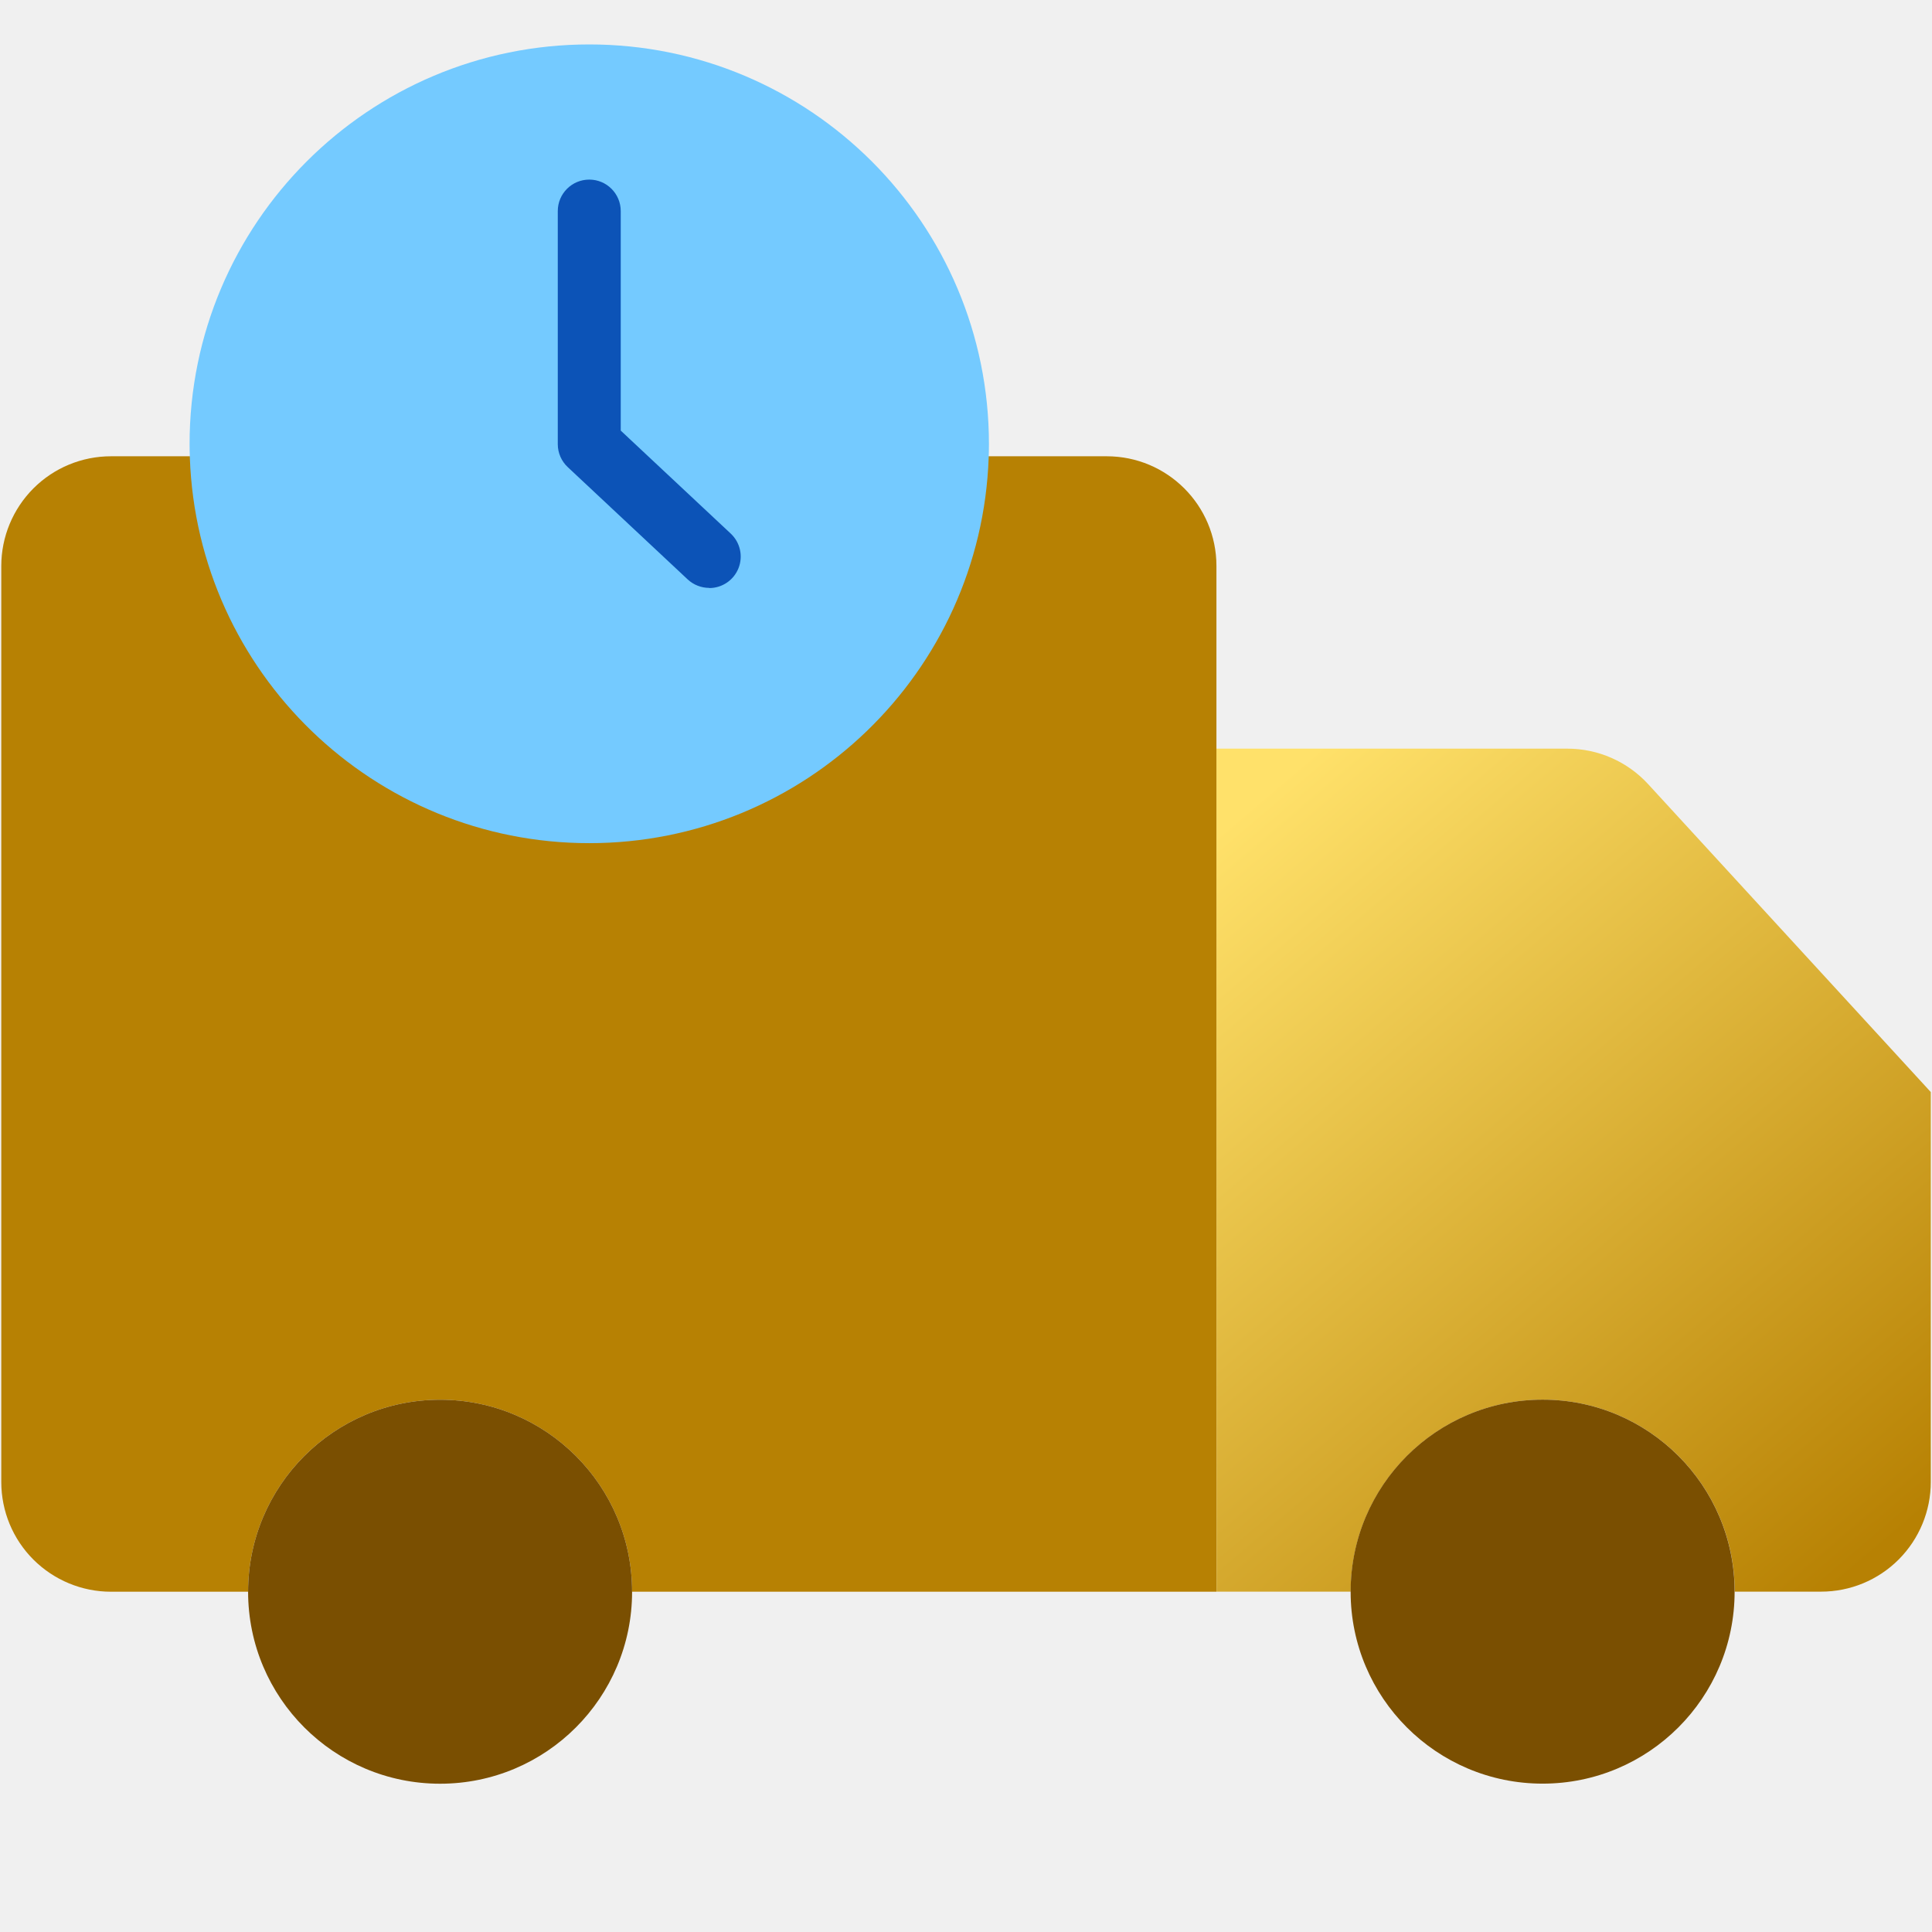
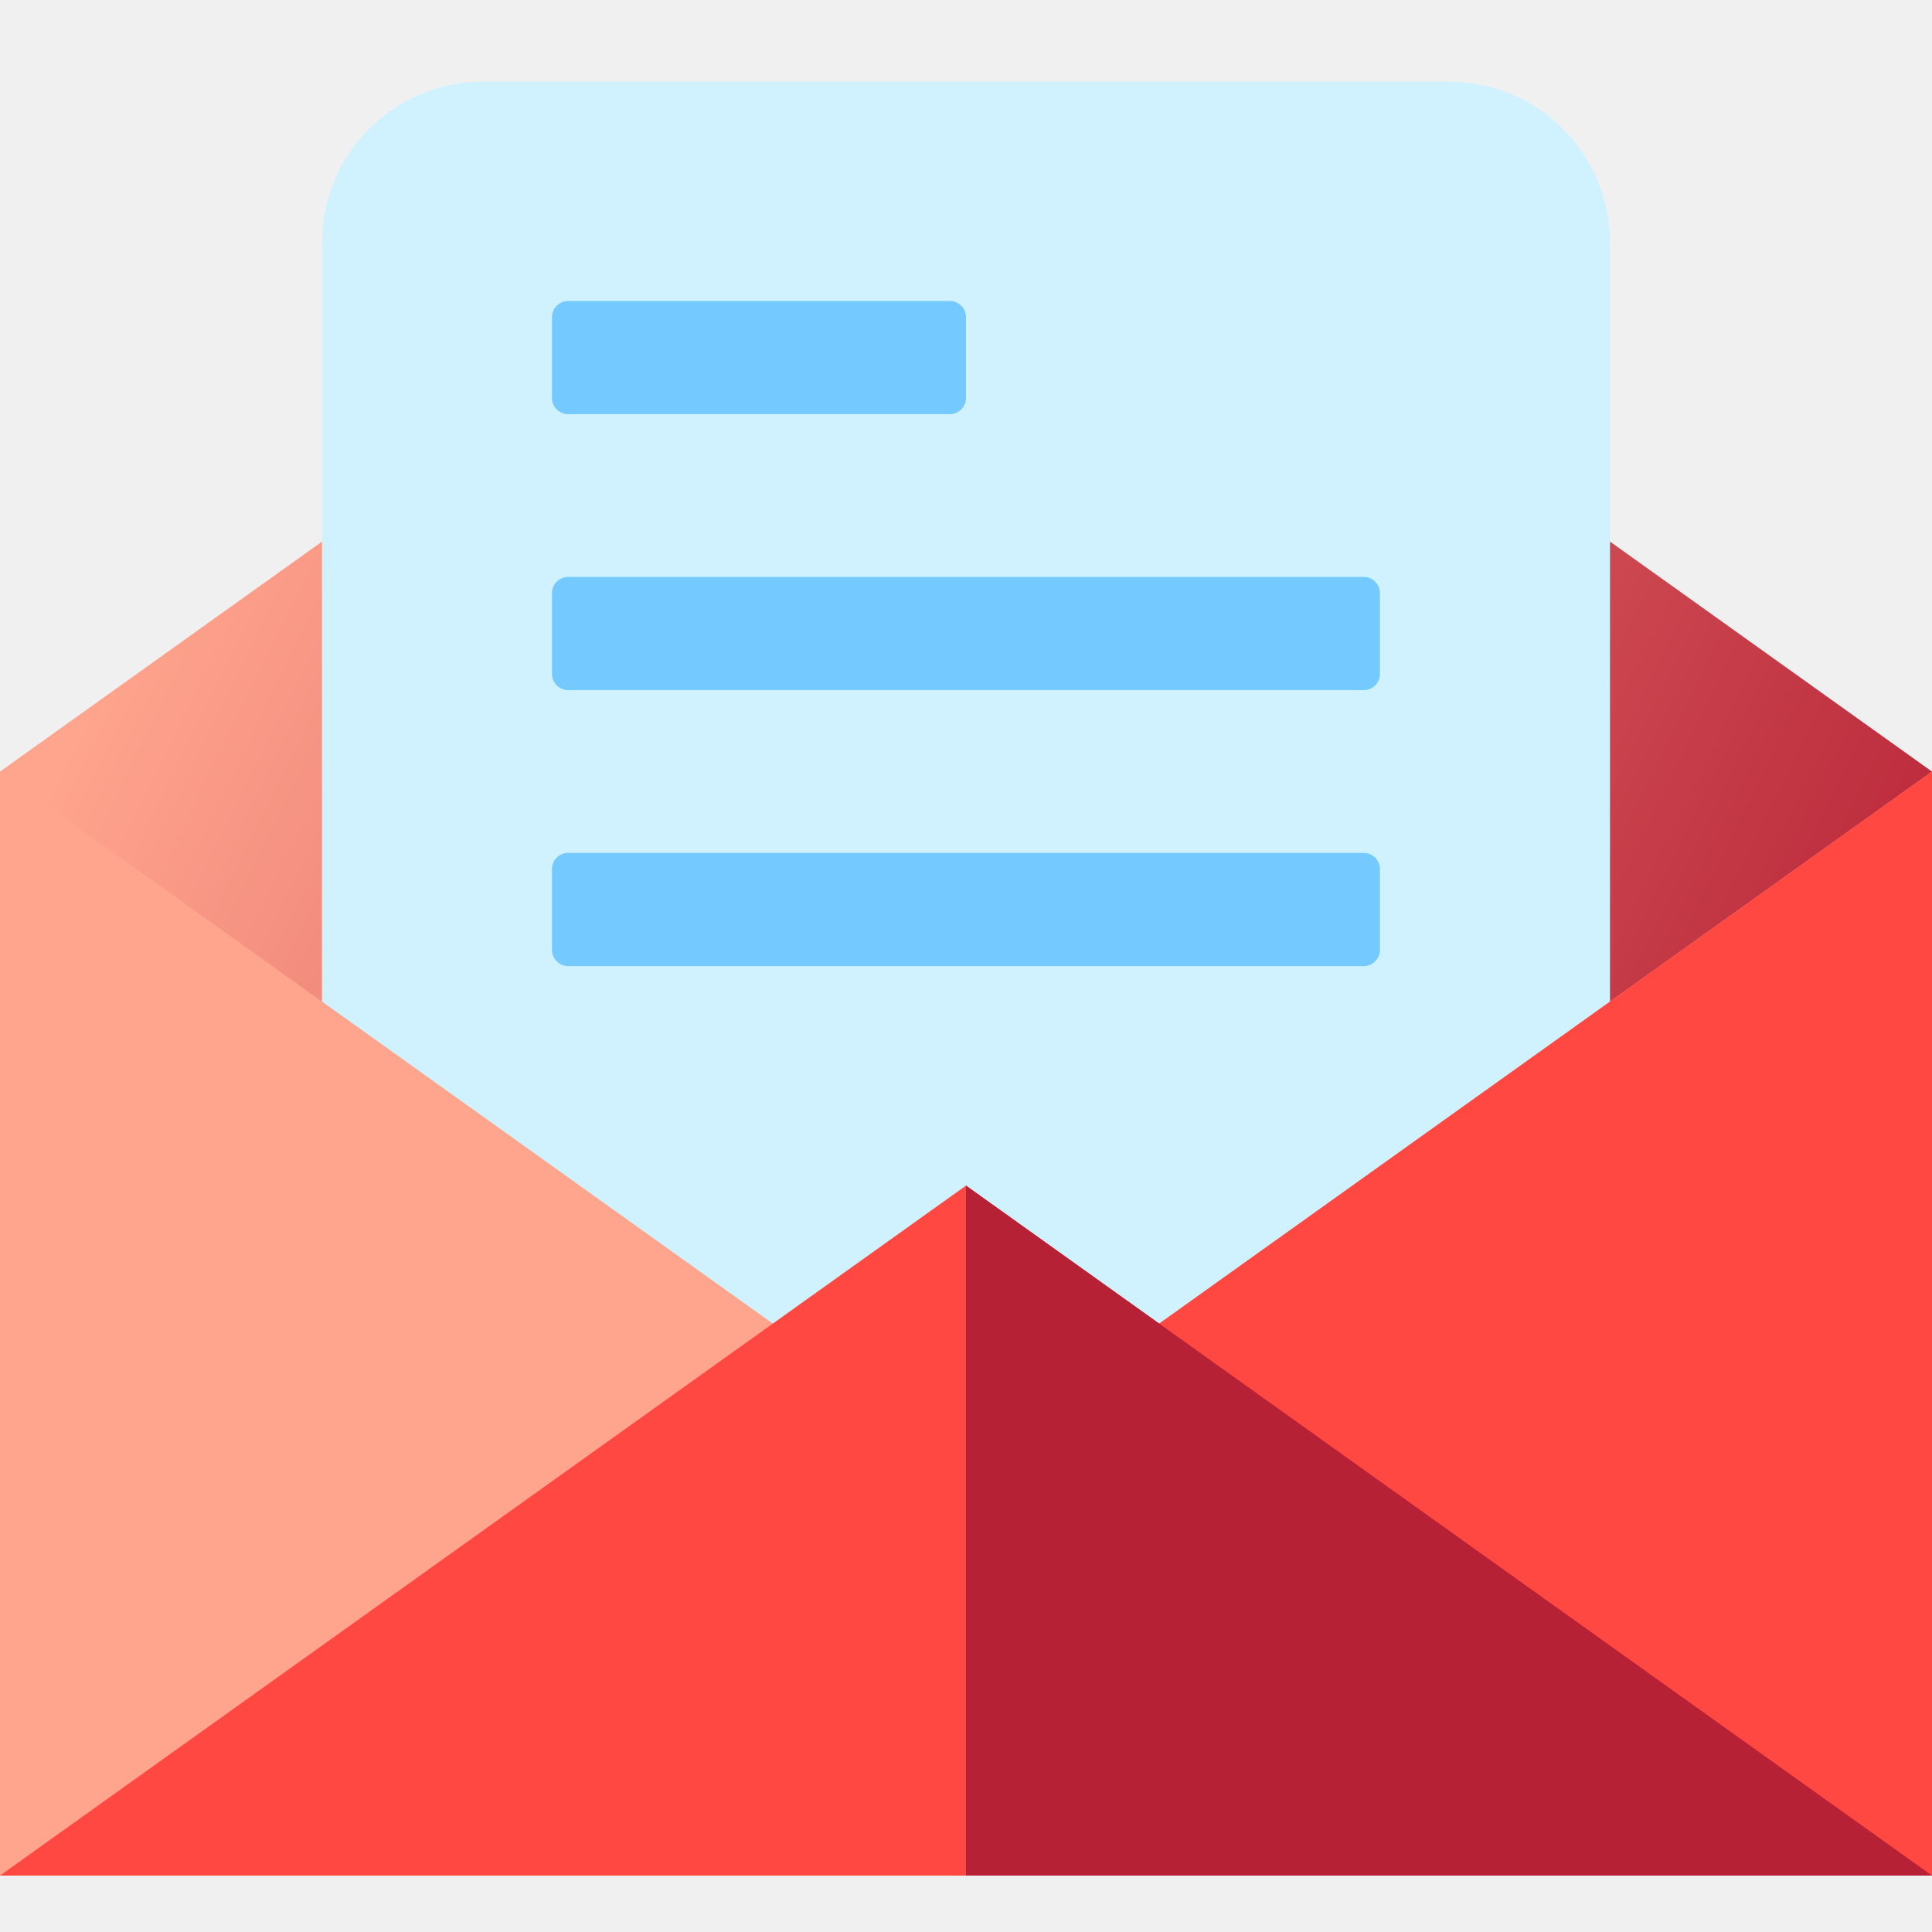
- <svg xmlns="http://www.w3.org/2000/svg" height="24" viewBox="0 0 24 24" width="24">
-   <linearGradient id="a" x1="14.104%" x2="85.896%" y1="0%" y2="100%">
-     <stop offset="0" stop-color="#ffe16a" />
-     <stop offset="1" stop-color="#b78103" />
-   </linearGradient>
-   <g fill="none" fill-rule="evenodd" transform="translate(0 1)">
-     <path d="m15.111 8.3h4.359c.382 0 .746.16 1.004.441l3.511 3.825v4.843c0 .362-.144.708-.399.964-.256.256-.602.399-.964.399h-1.073c0-1.317-1.068-2.385-2.385-2.385s-2.385 1.068-2.385 2.385h-1.667z" fill="url(#a)" />
-     <circle cx="19.163" cy="18.772" fill="#7a4f01" r="2.385" />
-     <path d="m15.111 12.567v6.206h-7.259c0-1.317-1.068-2.385-2.385-2.385-1.317 0-2.385 1.068-2.385 2.385h-1.703c-.362 0-.708-.144-.964-.399-.256-.256-.399-.602-.399-.964v-11.379c0-.362.144-.708.399-.964.256-.256.602-.399.964-.399h1.479c.085 2.403 2.058 4.307 4.462 4.307s4.377-1.904 4.462-4.307h1.966c.753 0 1.363.61 1.363 1.363z" fill="#b78103" />
-     <path d="m11.785 4.517c0 .05-.001.1-.003.15-.085 2.403-2.058 4.307-4.462 4.307s-4.377-1.904-4.462-4.307c-.002-.05-.003-.1-.003-.15 0-2.466 1.999-4.465 4.465-4.465s4.465 1.999 4.465 4.465z" fill="#74caff" stroke="#74caff" />
-     <path d="m5.467 16.388c1.317 0 2.385 1.068 2.385 2.385s-1.068 2.385-2.385 2.385c-1.317 0-2.385-1.068-2.385-2.385 0-1.317 1.068-2.385 2.385-2.385z" fill="#7a4f01" />
-     <path d="m8.81 6.303c-.099 0-.195-.038-.267-.105l-1.49-1.395c-.079-.074-.124-.177-.124-.285v-2.896c0-.216.175-.391.391-.391.216 0 .391.175.391.391v2.727l1.367 1.28c.117.11.155.28.096.429-.059.149-.203.247-.363.247z" fill="#0c53b7" />
+ <svg xmlns="http://www.w3.org/2000/svg" xmlns:xlink="http://www.w3.org/1999/xlink" height="24" viewBox="0 0 24 24" width="24">
+   <defs>
+     <linearGradient id="a" x1="0%" x2="100%" y1="37.93%" y2="62.07%">
+       <stop offset="0" stop-color="#ffa48d" />
+       <stop offset="1" stop-color="#b72136" />
+     </linearGradient>
+     <path id="b" d="m2.156.295h12c1.105 0 2 .895 2 2v16h-16v-16c0-1.105.895-2 2-2z" />
+     <mask id="c" fill="#fff">
+       <use fill="#fff" fill-rule="evenodd" xlink:href="#b" />
+     </mask>
+   </defs>
+   <g fill="none" fill-rule="evenodd">
+     <path d="m24 9.585-.703 8.935h-22.594l-.703-8.935 4-2.857h16z" fill="url(#a)" />
+     <g transform="translate(3.844 .719)">
+       <use fill="#d0f2ff" xlink:href="#b" />
+       <path d="m3.213 3.02h4.743c.11 0 .2.09.2.2v1.006c0 .11-.09.2-.2.2h-4.743c-.11 0-.2-.09-.2-.2v-1.006c0-.11.09-.2.2-.2zm0 3.428h9.885c.11 0 .2.09.2.2v1.006c0 .11-.09.2-.2.2h-9.885c-.11 0-.2-.09-.2-.2v-1.006c0-.11.09-.2.2-.2zm0 3.428h9.885c.11 0 .2.09.2.2v1.006c0 .11-.09.2-.2.2h-9.885c-.11 0-.2-.09-.2-.2v-1.006c0-.11.09-.2.2-.2z" fill="#74caff" mask="url(#c)" />
+     </g>
+     <path d="m24 9.585v13.714l-12-1.115-12 1.115v-13.714l9.6 6.857h4.8z" fill="#ffa48d" />
+     <path d="m24 9.585v13.714l-12-1.115v-5.742h2.4z" fill="#ff4842" />
+     <path d="m24 23.299h-24l12-8.571z" fill="#ff4842" />
+     <path d="m24 23.299h-12v-8.571z" fill="#b72136" />
  </g>
</svg>
